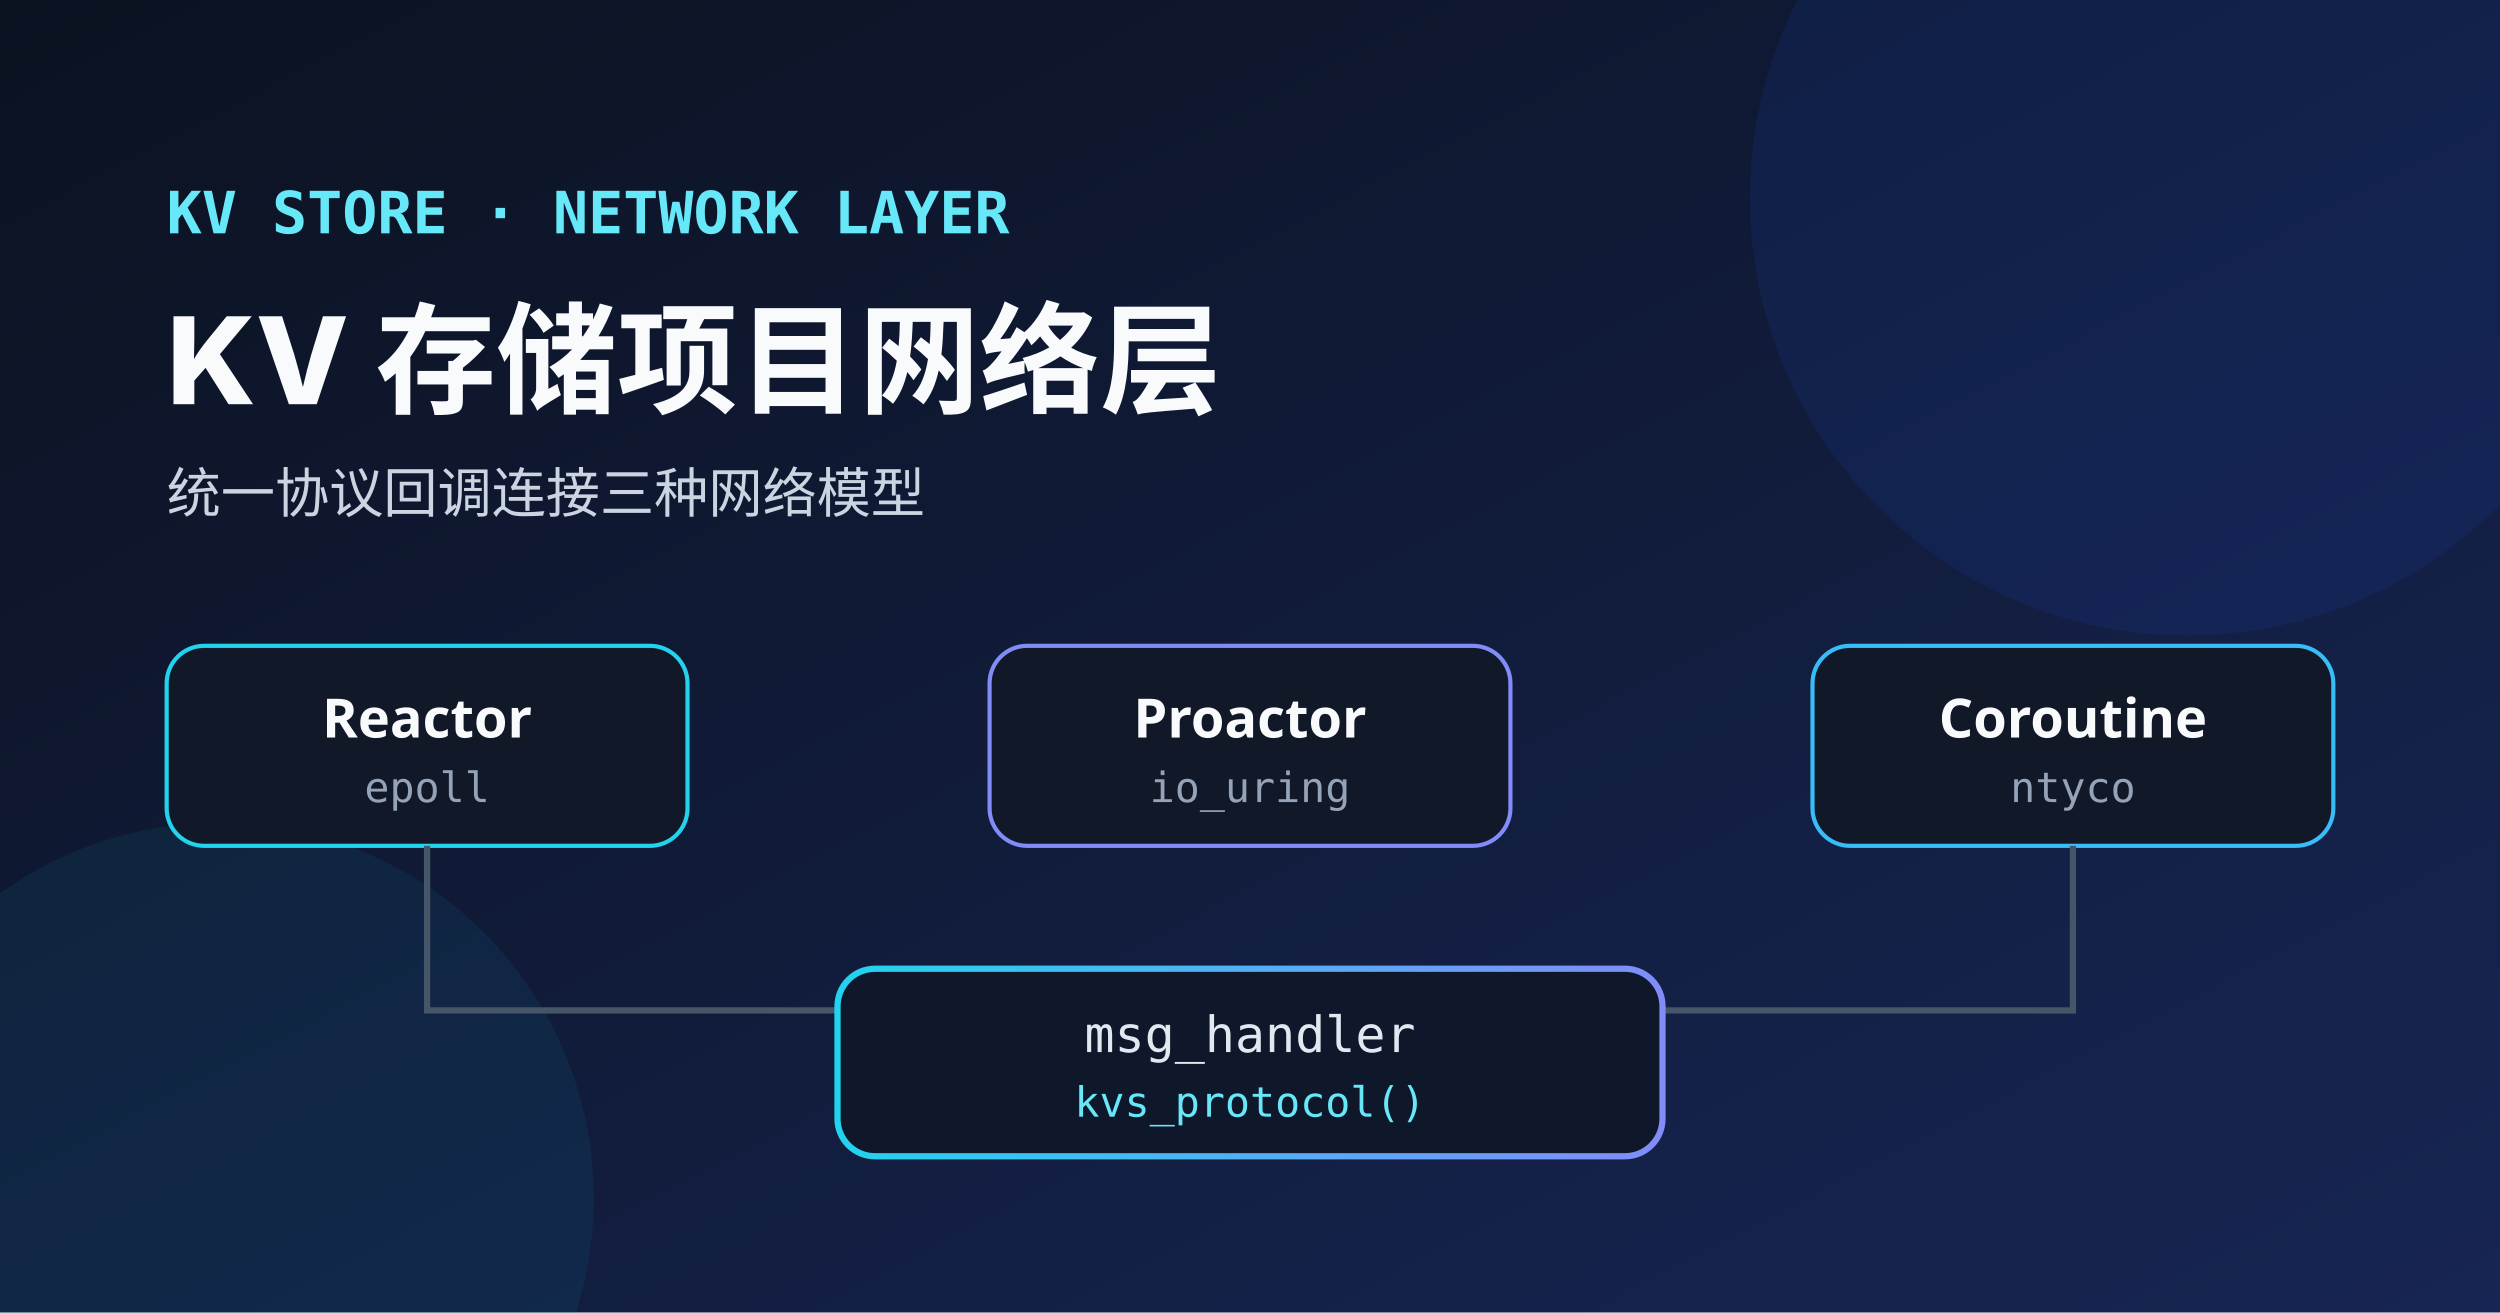
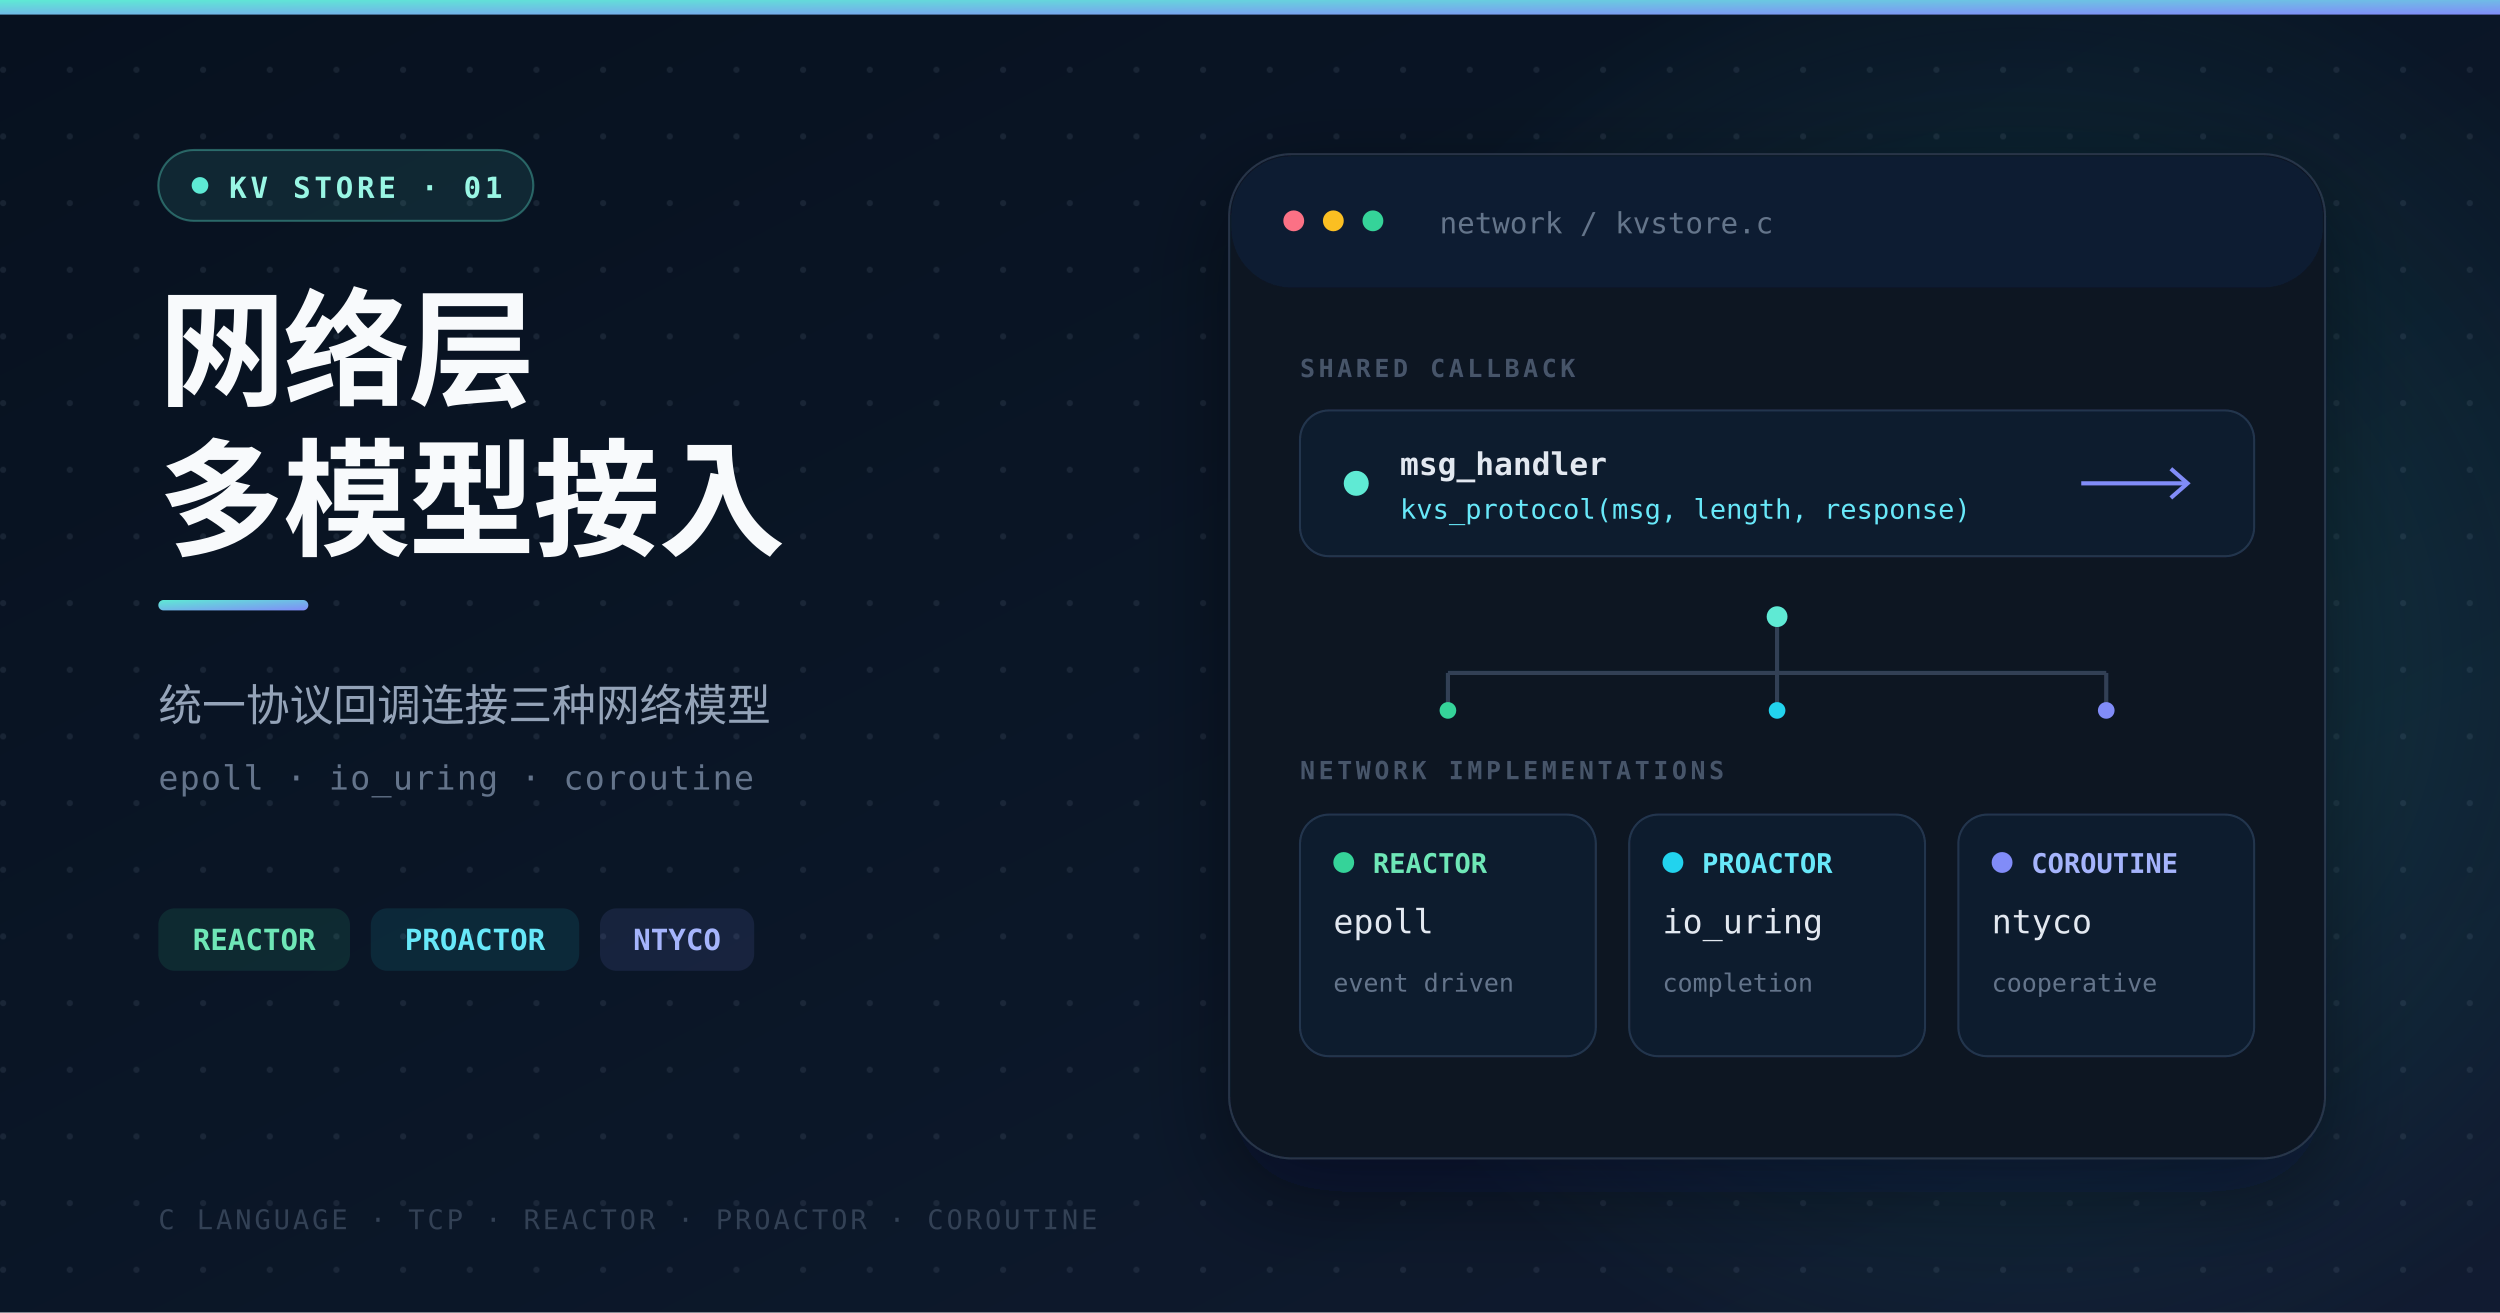
<svg xmlns="http://www.w3.org/2000/svg" width="1200" height="630" viewBox="0 0 1200 630">
  <defs>
    <linearGradient id="bg" x1="0" y1="0" x2="1" y2="1">
-       <stop offset="0" stop-color="#0b1220" />
-       <stop offset="1" stop-color="#172554" />
+       <stop offset="0" stop-color="#07111f" />
+       <stop offset="0.58" stop-color="#0b1728" />
+       <stop offset="1" stop-color="#111b31" />
    </linearGradient>
-     <linearGradient id="accent" x1="0" y1="0" x2="1" y2="0">
-       <stop offset="0" stop-color="#22d3ee" />
+     <linearGradient id="glow" x1="0" y1="0" x2="1" y2="1">
+       <stop offset="0" stop-color="#5eead4" />
      <stop offset="1" stop-color="#818cf8" />
    </linearGradient>
+     <radialGradient id="halo" cx="50%" cy="50%" r="50%">
+       <stop offset="0" stop-color="#2dd4bf" stop-opacity="0.18" />
+       <stop offset="1" stop-color="#2dd4bf" stop-opacity="0" />
+     </radialGradient>
+     <pattern id="dots" width="32" height="32" patternUnits="userSpaceOnUse">
+       <circle cx="1.5" cy="1.5" r="1.5" fill="#94a3b8" opacity="0.12" />
+     </pattern>
+     <filter id="shadow" x="-30%" y="-30%" width="160%" height="160%">
+       <feDropShadow dx="0" dy="16" stdDeviation="22" flood-color="#020617" flood-opacity="0.42" />
+     </filter>
  </defs>
  <rect width="1200" height="630" fill="url(#bg)" />
-   <circle cx="1050" cy="95" r="210" fill="#1d4ed8" opacity="0.12" />
-   <circle cx="105" cy="575" r="180" fill="#0891b2" opacity="0.10" />
-   <text x="80" y="112" fill="#67e8f9" font-family="ui-monospace, SFMono-Regular, Menlo, monospace" font-size="28" font-weight="700">KV STORE · NETWORK LAYER</text>
-   <text x="80" y="194" fill="#f8fafc" font-family="system-ui, -apple-system, sans-serif" font-size="58" font-weight="800">KV 存储项目网络层</text>
-   <text x="80" y="246" fill="#cbd5e1" font-family="system-ui, -apple-system, sans-serif" font-size="26">统一协议回调连接三种网络模型</text>
-   <rect x="80" y="310" width="250" height="96" rx="18" fill="#111827" stroke="#22d3ee" stroke-width="2" />
-   <rect x="475" y="310" width="250" height="96" rx="18" fill="#111827" stroke="#818cf8" stroke-width="2" />
-   <rect x="870" y="310" width="250" height="96" rx="18" fill="#111827" stroke="#38bdf8" stroke-width="2" />
-   <text x="205" y="354" text-anchor="middle" fill="#f8fafc" font-family="system-ui, sans-serif" font-size="26" font-weight="700">Reactor</text>
-   <text x="205" y="385" text-anchor="middle" fill="#94a3b8" font-family="ui-monospace, monospace" font-size="20">epoll</text>
-   <text x="600" y="354" text-anchor="middle" fill="#f8fafc" font-family="system-ui, sans-serif" font-size="26" font-weight="700">Proactor</text>
-   <text x="600" y="385" text-anchor="middle" fill="#94a3b8" font-family="ui-monospace, monospace" font-size="20">io_uring</text>
-   <text x="995" y="354" text-anchor="middle" fill="#f8fafc" font-family="system-ui, sans-serif" font-size="26" font-weight="700">Coroutine</text>
-   <text x="995" y="385" text-anchor="middle" fill="#94a3b8" font-family="ui-monospace, monospace" font-size="20">ntyco</text>
-   <path d="M330 358 H475 M725 358 H870" stroke="url(#accent)" stroke-width="4" stroke-dasharray="10 10" />
-   <path d="M205 406 V485 H995 V406" fill="none" stroke="#475569" stroke-width="3" />
-   <rect x="402" y="465" width="396" height="90" rx="18" fill="#0f172a" stroke="url(#accent)" stroke-width="3" />
-   <text x="600" y="505" text-anchor="middle" fill="#e2e8f0" font-family="ui-monospace, SFMono-Regular, Menlo, monospace" font-size="24">msg_handler</text>
-   <text x="600" y="536" text-anchor="middle" fill="#67e8f9" font-family="ui-monospace, SFMono-Regular, Menlo, monospace" font-size="20">kvs_protocol()</text>
+   <rect width="1200" height="630" fill="url(#dots)" />
+   <circle cx="970" cy="320" r="360" fill="url(#halo)" />
+   <path d="M0 0H1200V7H0Z" fill="url(#glow)" />
+   <g transform="translate(76 72)">
+     <rect width="180" height="34" rx="17" fill="#5eead4" fill-opacity="0.10" stroke="#5eead4" stroke-opacity="0.35" />
+     <circle cx="20" cy="17" r="4" fill="#5eead4" />
+     <text x="34" y="23" fill="#99f6e4" font-family="ui-monospace, SFMono-Regular, Menlo, monospace" font-size="14" font-weight="700" letter-spacing="1.8">KV STORE · 01</text>
+     <text x="0" y="118" fill="#f8fafc" font-family="system-ui, -apple-system, 'PingFang SC', 'Microsoft YaHei', sans-serif" font-size="61" font-weight="800" letter-spacing="-1">网络层</text>
+     <text x="0" y="190" fill="#f8fafc" font-family="system-ui, -apple-system, 'PingFang SC', 'Microsoft YaHei', sans-serif" font-size="61" font-weight="800" letter-spacing="-1">多模型接入</text>
+     <rect x="0" y="216" width="72" height="5" rx="2.5" fill="url(#glow)" />
+     <text x="0" y="274" fill="#94a3b8" font-family="system-ui, -apple-system, 'PingFang SC', 'Microsoft YaHei', sans-serif" font-size="21">统一协议回调连接三种网络模型</text>
+     <text x="0" y="307" fill="#64748b" font-family="ui-monospace, SFMono-Regular, Menlo, monospace" font-size="16" letter-spacing="0.6">epoll · io_uring · coroutine</text>
+     <g transform="translate(0 364)" font-family="ui-monospace, SFMono-Regular, Menlo, monospace" font-size="14" font-weight="700">
+       <rect width="92" height="30" rx="8" fill="#34d399" fill-opacity="0.11" />
+       <text x="46" y="20" text-anchor="middle" fill="#6ee7b7">REACTOR</text>
+       <rect x="102" width="100" height="30" rx="8" fill="#22d3ee" fill-opacity="0.10" />
+       <text x="152" y="20" text-anchor="middle" fill="#67e8f9">PROACTOR</text>
+       <rect x="212" width="74" height="30" rx="8" fill="#818cf8" fill-opacity="0.11" />
+       <text x="249" y="20" text-anchor="middle" fill="#a5b4fc">NTYCO</text>
+     </g>
+   </g>
+   <g transform="translate(590 74)" filter="url(#shadow)">
+     <rect width="526" height="482" rx="30" fill="#0b1424" stroke="#334155" stroke-opacity="0.72" />
+     <rect x="1" y="1" width="524" height="63" rx="29" fill="#111d30" />
+     <circle cx="31" cy="32" r="5" fill="#fb7185" />
+     <circle cx="50" cy="32" r="5" fill="#fbbf24" />
+     <circle cx="69" cy="32" r="5" fill="#34d399" />
+     <text x="101" y="38" fill="#64748b" font-family="ui-monospace, SFMono-Regular, Menlo, monospace" font-size="14">network / kvstore.c</text>
+     <g transform="translate(34 89)" font-family="ui-monospace, SFMono-Regular, Menlo, monospace">
+       <text x="0" y="18" fill="#475569" font-size="12" font-weight="700" letter-spacing="1.7">SHARED CALLBACK</text>
+       <rect x="0" y="34" width="458" height="70" rx="14" fill="#0f1c2e" stroke="#24364d" />
+       <circle cx="27" cy="69" r="6" fill="#5eead4" />
+       <text x="48" y="65" fill="#e2e8f0" font-size="15" font-weight="700">msg_handler</text>
+       <text x="48" y="86" fill="#67e8f9" font-size="13">kvs_protocol(msg, length, response)</text>
+       <path d="M375 69H425" stroke="#818cf8" stroke-width="2" />
+       <path d="M418 62L426 69L418 76" fill="none" stroke="#818cf8" stroke-width="2" />
+     </g>
+     <g transform="translate(34 218)">
+       <circle cx="229" cy="4" r="5" fill="#5eead4" />
+       <path d="M229 9V31M71 31H387M71 31V49M229 31V49M387 31V49" fill="none" stroke="#334155" stroke-width="2" />
+       <circle cx="71" cy="49" r="4" fill="#34d399" />
+       <circle cx="229" cy="49" r="4" fill="#22d3ee" />
+       <circle cx="387" cy="49" r="4" fill="#818cf8" />
+     </g>
+     <g transform="translate(34 286)" font-family="ui-monospace, SFMono-Regular, Menlo, monospace">
+       <text x="0" y="14" fill="#475569" font-size="12" font-weight="700" letter-spacing="1.7">NETWORK IMPLEMENTATIONS</text>
+       <rect x="0" y="31" width="142" height="116" rx="14" fill="#0f1c2e" stroke="#24364d" />
+       <circle cx="21" cy="54" r="5" fill="#34d399" />
+       <text x="35" y="59" fill="#6ee7b7" font-size="13" font-weight="800">REACTOR</text>
+       <text x="16" y="88" fill="#e2e8f0" font-size="16">epoll</text>
+       <text x="16" y="116" fill="#64748b" font-size="12">event driven</text>
+       <rect x="158" y="31" width="142" height="116" rx="14" fill="#0f1c2e" stroke="#24364d" />
+       <circle cx="179" cy="54" r="5" fill="#22d3ee" />
+       <text x="193" y="59" fill="#67e8f9" font-size="13" font-weight="800">PROACTOR</text>
+       <text x="174" y="88" fill="#e2e8f0" font-size="16">io_uring</text>
+       <text x="174" y="116" fill="#64748b" font-size="12">completion</text>
+       <rect x="316" y="31" width="142" height="116" rx="14" fill="#0f1c2e" stroke="#24364d" />
+       <circle cx="337" cy="54" r="5" fill="#818cf8" />
+       <text x="351" y="59" fill="#a5b4fc" font-size="13" font-weight="800">COROUTINE</text>
+       <text x="332" y="88" fill="#e2e8f0" font-size="16">ntyco</text>
+       <text x="332" y="116" fill="#64748b" font-size="12">cooperative</text>
+     </g>
+   </g>
+   <text x="76" y="590" fill="#334155" font-family="ui-monospace, SFMono-Regular, Menlo, monospace" font-size="13" letter-spacing="1.4">C LANGUAGE · TCP · REACTOR · PROACTOR · COROUTINE</text>
</svg>
